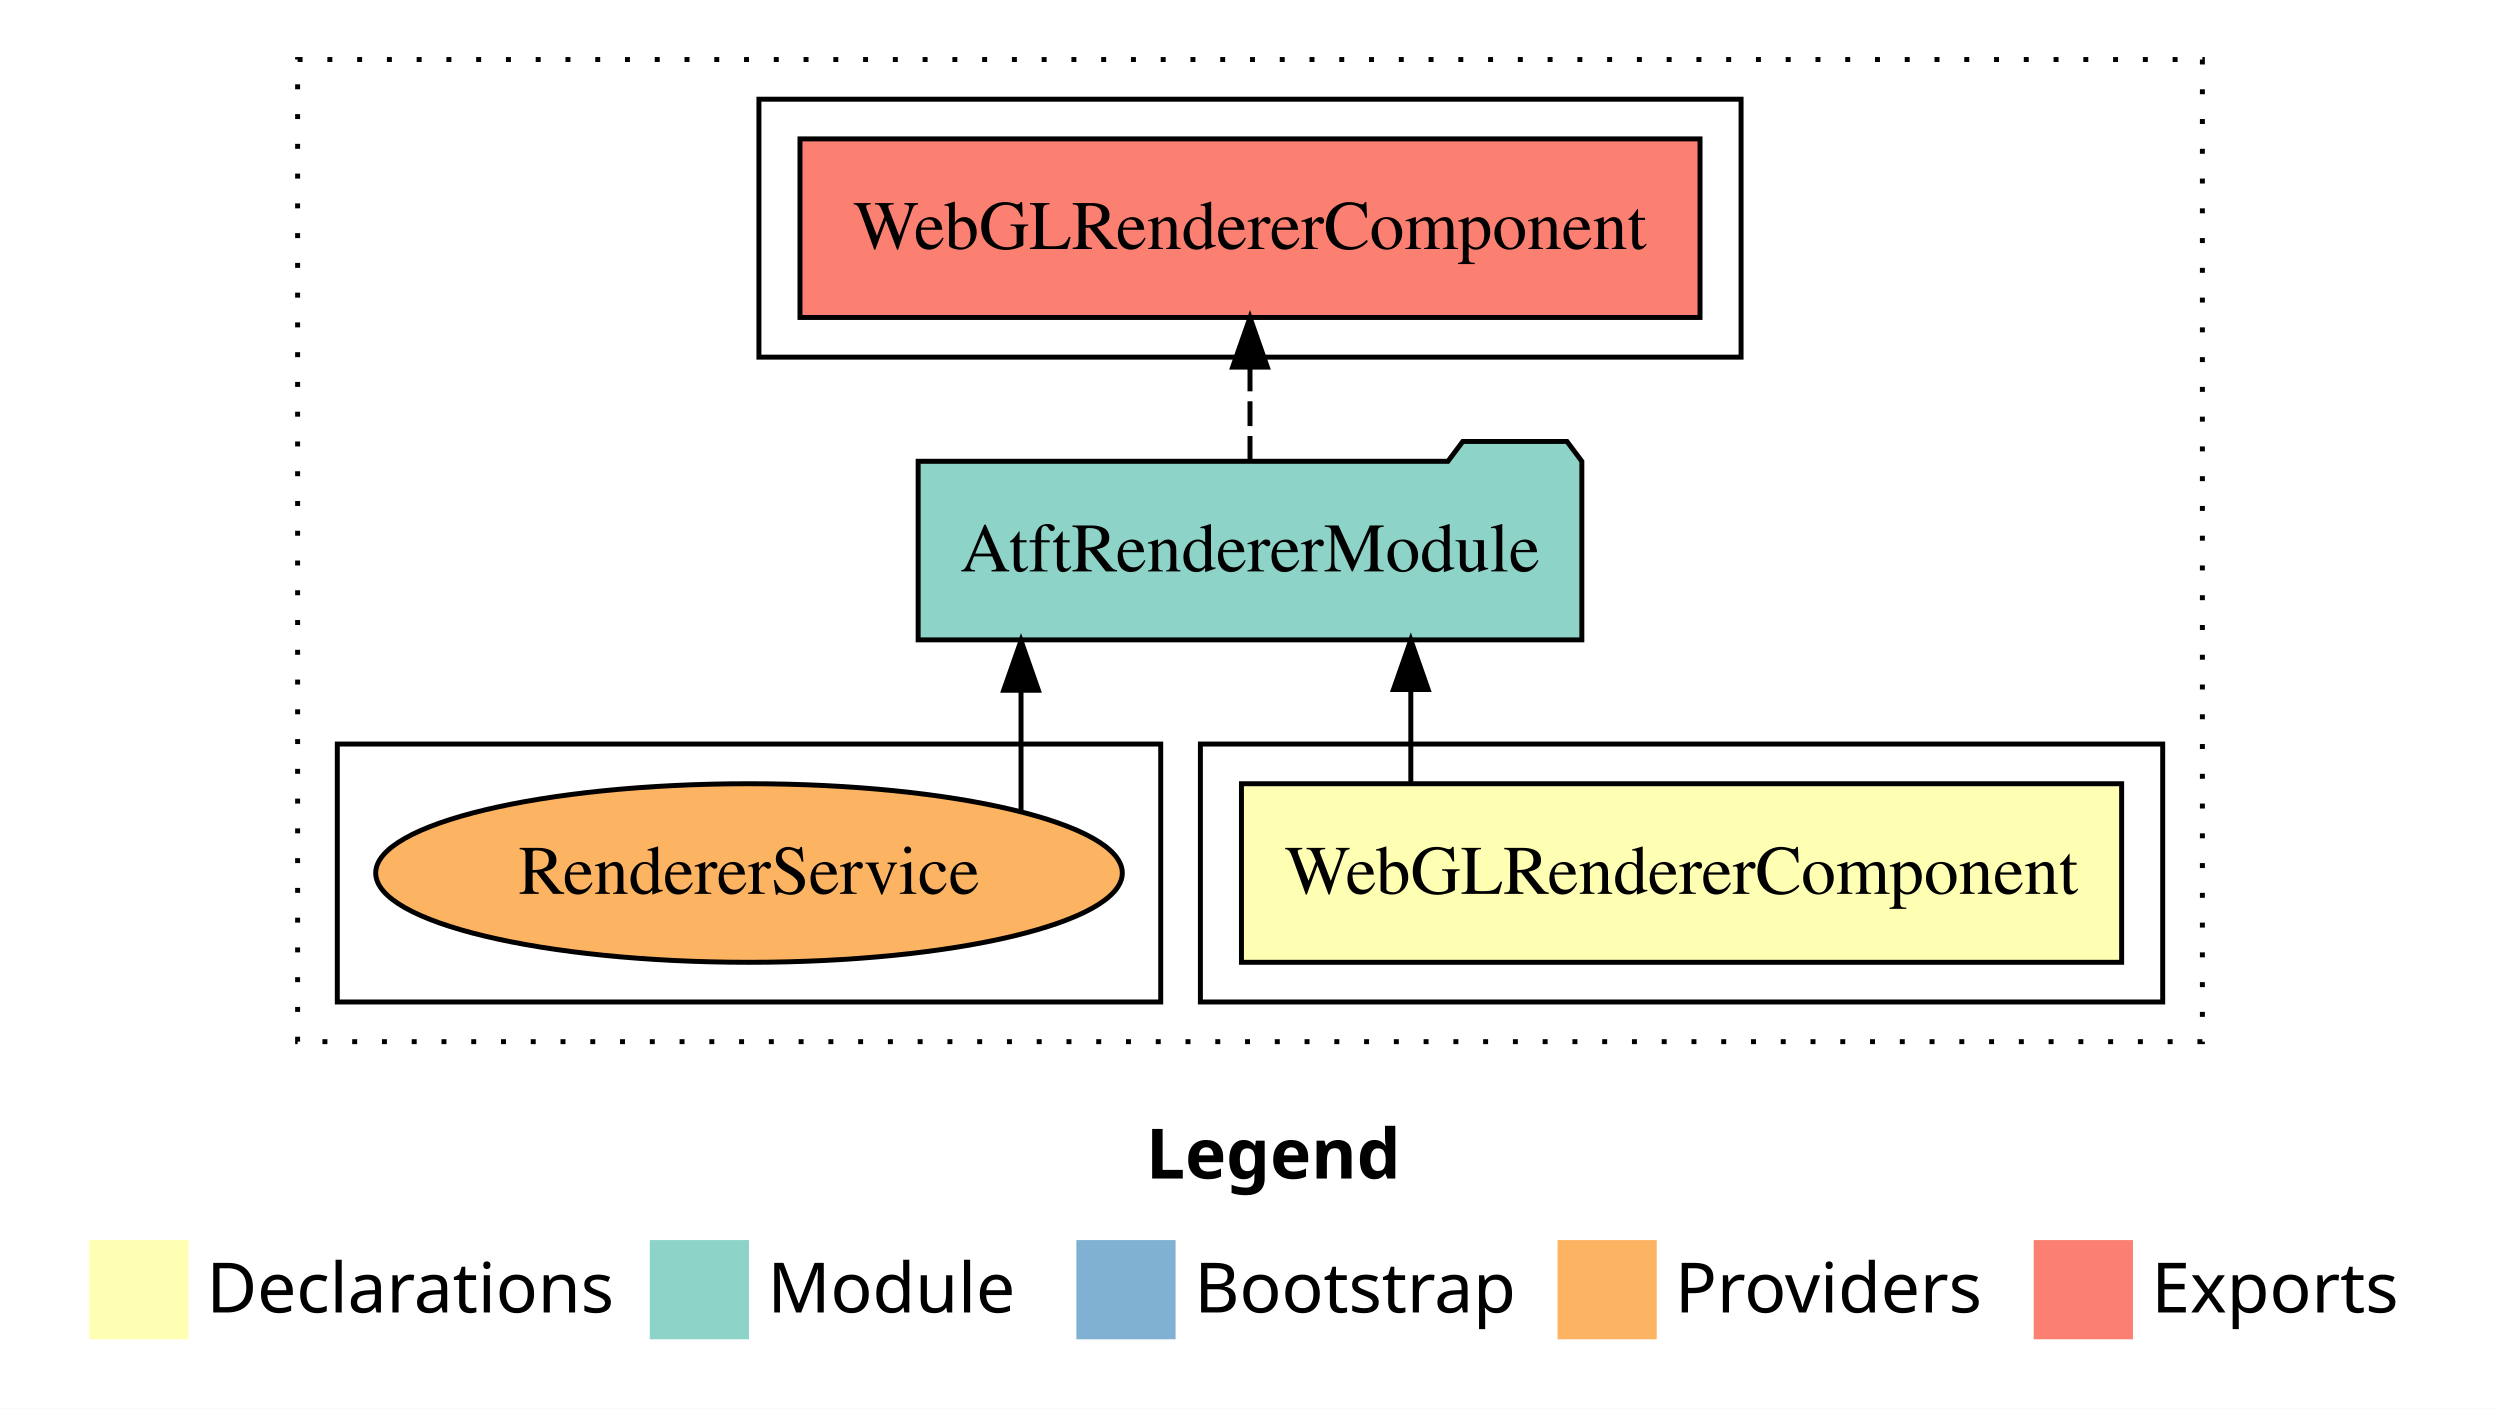
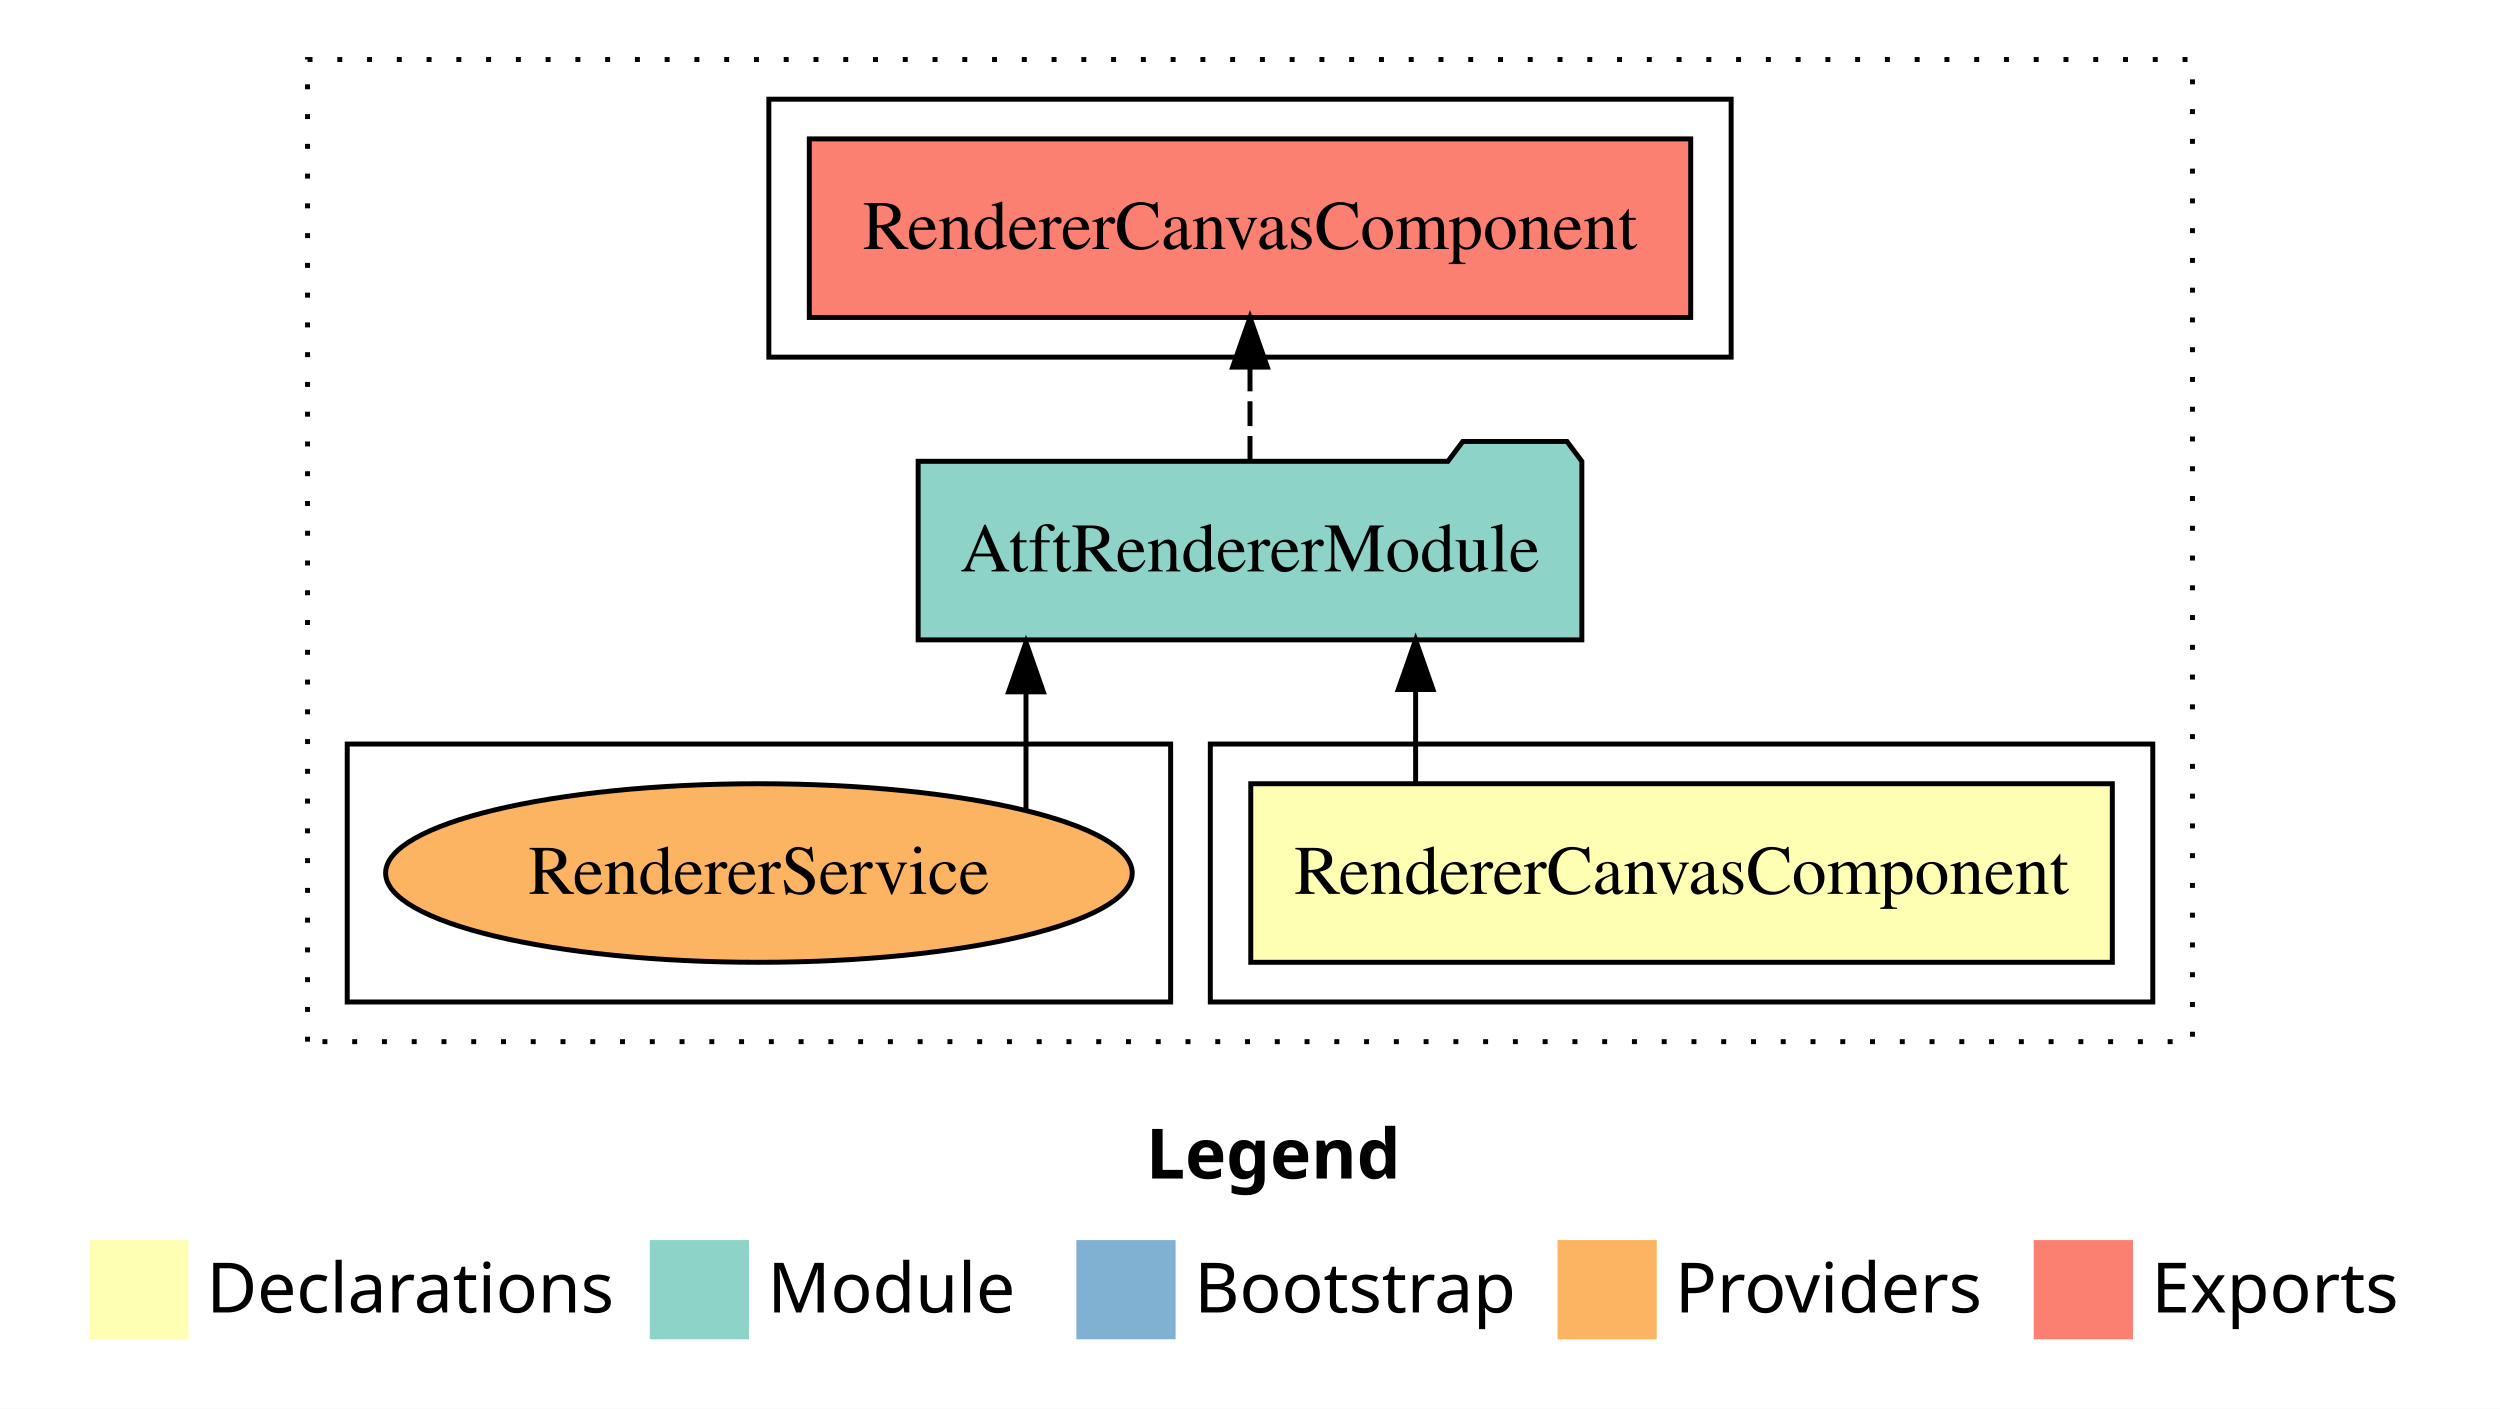
<svg xmlns="http://www.w3.org/2000/svg" width="504pt" height="284pt" viewBox="0.00 0.00 504.00 284.00">
  <g id="graph0" class="graph" transform="scale(1 1) rotate(0) translate(4 280)">
    <polygon fill="#ffffff" stroke="transparent" points="-4,4 -4,-280 500,-280 500,4 -4,4" />
    <text text-anchor="start" x="227.009" y="-42.4" font-family="sans-serif" font-weight="bold" font-size="14.00" fill="#000000">Legend</text>
    <polygon fill="#ffffb3" stroke="transparent" points="14,-10 14,-30 34,-30 34,-10 14,-10" />
    <text text-anchor="start" x="37.629" y="-15.4" font-family="sans-serif" font-size="14.00" fill="#000000">  Declarations</text>
    <polygon fill="#8dd3c7" stroke="transparent" points="127,-10 127,-30 147,-30 147,-10 127,-10" />
    <text text-anchor="start" x="150.725" y="-15.4" font-family="sans-serif" font-size="14.00" fill="#000000">  Module</text>
    <polygon fill="#80b1d3" stroke="transparent" points="213,-10 213,-30 233,-30 233,-10 213,-10" />
    <text text-anchor="start" x="236.781" y="-15.4" font-family="sans-serif" font-size="14.00" fill="#000000">  Bootstrap</text>
    <polygon fill="#fdb462" stroke="transparent" points="310,-10 310,-30 330,-30 330,-10 310,-10" />
    <text text-anchor="start" x="333.673" y="-15.4" font-family="sans-serif" font-size="14.00" fill="#000000">  Providers</text>
    <polygon fill="#fb8072" stroke="transparent" points="406,-10 406,-30 426,-30 426,-10 406,-10" />
    <text text-anchor="start" x="429.726" y="-15.4" font-family="sans-serif" font-size="14.00" fill="#000000">  Exports</text>
    <g id="clust1" class="cluster">
-       <polygon fill="none" stroke="#000000" stroke-dasharray="1,5" points="56,-70 56,-268 440,-268 440,-70 56,-70" />
+       <polygon fill="none" stroke="#000000" stroke-dasharray="1,5" points="58,-70 58,-268 438,-268 438,-70 58,-70" />
    </g>
    <g id="clust2" class="cluster">
-       <polygon fill="none" stroke="#000000" points="238,-78 238,-130 432,-130 432,-78 238,-78" />
+       <polygon fill="none" stroke="#000000" points="240,-78 240,-130 430,-130 430,-78 240,-78" />
    </g>
    <g id="clust5" class="cluster">
-       <polygon fill="none" stroke="#000000" points="149,-208 149,-260 347,-260 347,-208 149,-208" />
+       <polygon fill="none" stroke="#000000" points="151,-208 151,-260 345,-260 345,-208 151,-208" />
    </g>
    <g id="clust7" class="cluster">
-       <polygon fill="none" stroke="#000000" points="64,-78 64,-130 230,-130 230,-78 64,-78" />
+       <polygon fill="none" stroke="#000000" points="66,-78 66,-130 232,-130 232,-78 66,-78" />
    </g>
    <g id="node1" class="node">
-       <polygon fill="#ffffb3" stroke="#000000" points="423.723,-122 246.277,-122 246.277,-86 423.723,-86 423.723,-122" />
-       <text text-anchor="middle" x="335" y="-99.8" font-family="Times,serif" font-size="14.00" fill="#000000">WebGLRendererComponent</text>
+       <polygon fill="#ffffb3" stroke="#000000" points="421.844,-122 248.155,-122 248.155,-86 421.844,-86 421.844,-122" />
+       <text text-anchor="middle" x="335" y="-99.8" font-family="Times,serif" font-size="14.00" fill="#000000">RendererCanvasComponent</text>
    </g>
    <g id="node2" class="node">
      <polygon fill="#8dd3c7" stroke="#000000" points="314.9,-187 311.9,-191 290.9,-191 287.9,-187 181.1,-187 181.1,-151 314.9,-151 314.9,-187" />
      <text text-anchor="middle" x="248" y="-164.8" font-family="Times,serif" font-size="14.00" fill="#000000">AtftRendererModule</text>
    </g>
    <g id="edge1" class="edge">
-       <path fill="none" stroke="#000000" d="M280.419,-122.106C280.419,-122.106 280.419,-140.991 280.419,-140.991" />
-       <polygon fill="#000000" stroke="#000000" points="276.919,-140.991 280.419,-150.991 283.919,-140.991 276.919,-140.991" />
+       <path fill="none" stroke="#000000" d="M281.389,-122.106C281.389,-122.106 281.389,-140.991 281.389,-140.991" />
+       <polygon fill="#000000" stroke="#000000" points="277.889,-140.991 281.389,-150.991 284.889,-140.991 277.889,-140.991" />
    </g>
    <g id="node3" class="node">
-       <polygon fill="#fb8072" stroke="#000000" points="338.723,-252 157.278,-252 157.278,-216 338.723,-216 338.723,-252" />
-       <text text-anchor="middle" x="248" y="-229.8" font-family="Times,serif" font-size="14.00" fill="#000000">WebGLRendererComponent </text>
+       <polygon fill="#fb8072" stroke="#000000" points="336.845,-252 159.155,-252 159.155,-216 336.845,-216 336.845,-252" />
+       <text text-anchor="middle" x="248" y="-229.8" font-family="Times,serif" font-size="14.00" fill="#000000">RendererCanvasComponent </text>
    </g>
    <g id="edge2" class="edge">
      <path fill="none" stroke="#000000" stroke-dasharray="5,2" d="M248,-187.106C248,-187.106 248,-205.991 248,-205.991" />
      <polygon fill="#000000" stroke="#000000" points="244.5,-205.991 248,-215.991 251.5,-205.991 244.5,-205.991" />
    </g>
    <g id="node4" class="node">
-       <ellipse fill="#fdb462" stroke="#000000" cx="147" cy="-104" rx="75.258" ry="18" />
-       <text text-anchor="middle" x="147" y="-99.8" font-family="Times,serif" font-size="14.00" fill="#000000">RendererService</text>
+       <ellipse fill="#fdb462" stroke="#000000" cx="149" cy="-104" rx="75.258" ry="18" />
+       <text text-anchor="middle" x="149" y="-99.8" font-family="Times,serif" font-size="14.00" fill="#000000">RendererService</text>
    </g>
    <g id="edge3" class="edge">
-       <path fill="none" stroke="#000000" d="M201.839,-116.533C201.839,-116.533 201.839,-140.851 201.839,-140.851" />
-       <polygon fill="#000000" stroke="#000000" points="198.339,-140.851 201.839,-150.851 205.339,-140.851 198.339,-140.851" />
+       <path fill="none" stroke="#000000" d="M202.839,-116.842C202.839,-116.842 202.839,-140.523 202.839,-140.523" />
+       <polygon fill="#000000" stroke="#000000" points="199.339,-140.523 202.839,-150.523 206.339,-140.523 199.339,-140.523" />
    </g>
  </g>
</svg>
